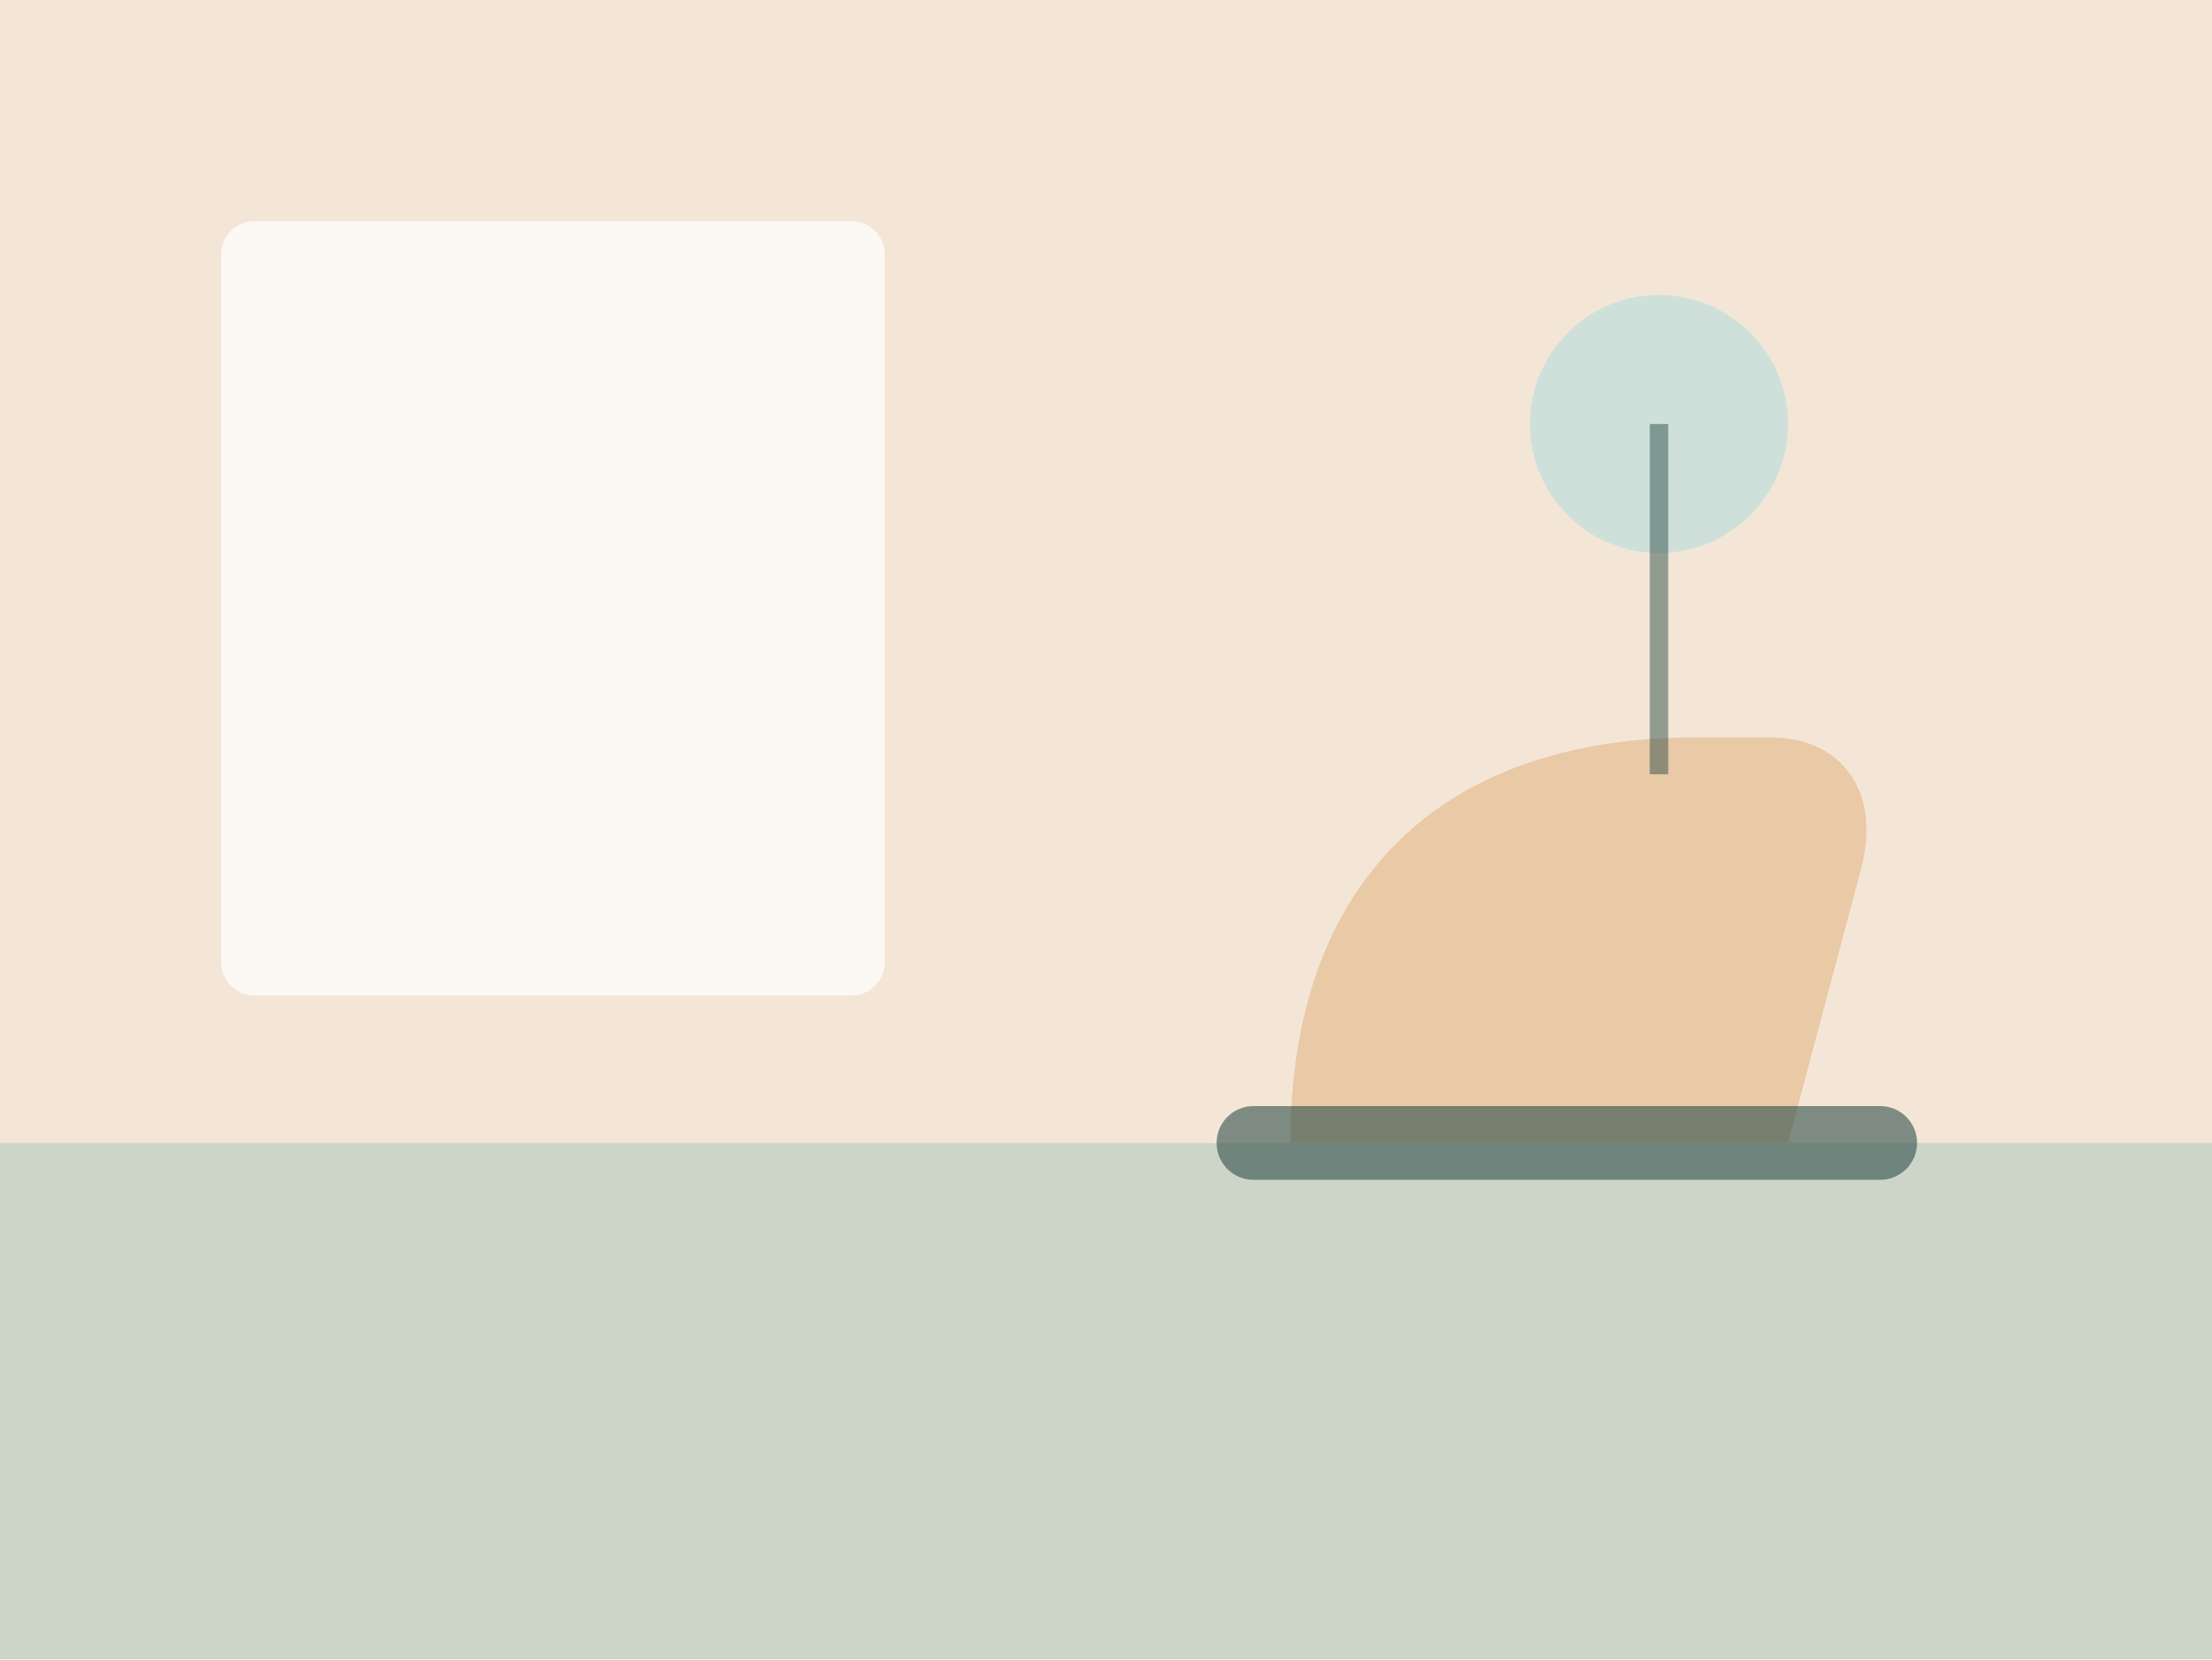
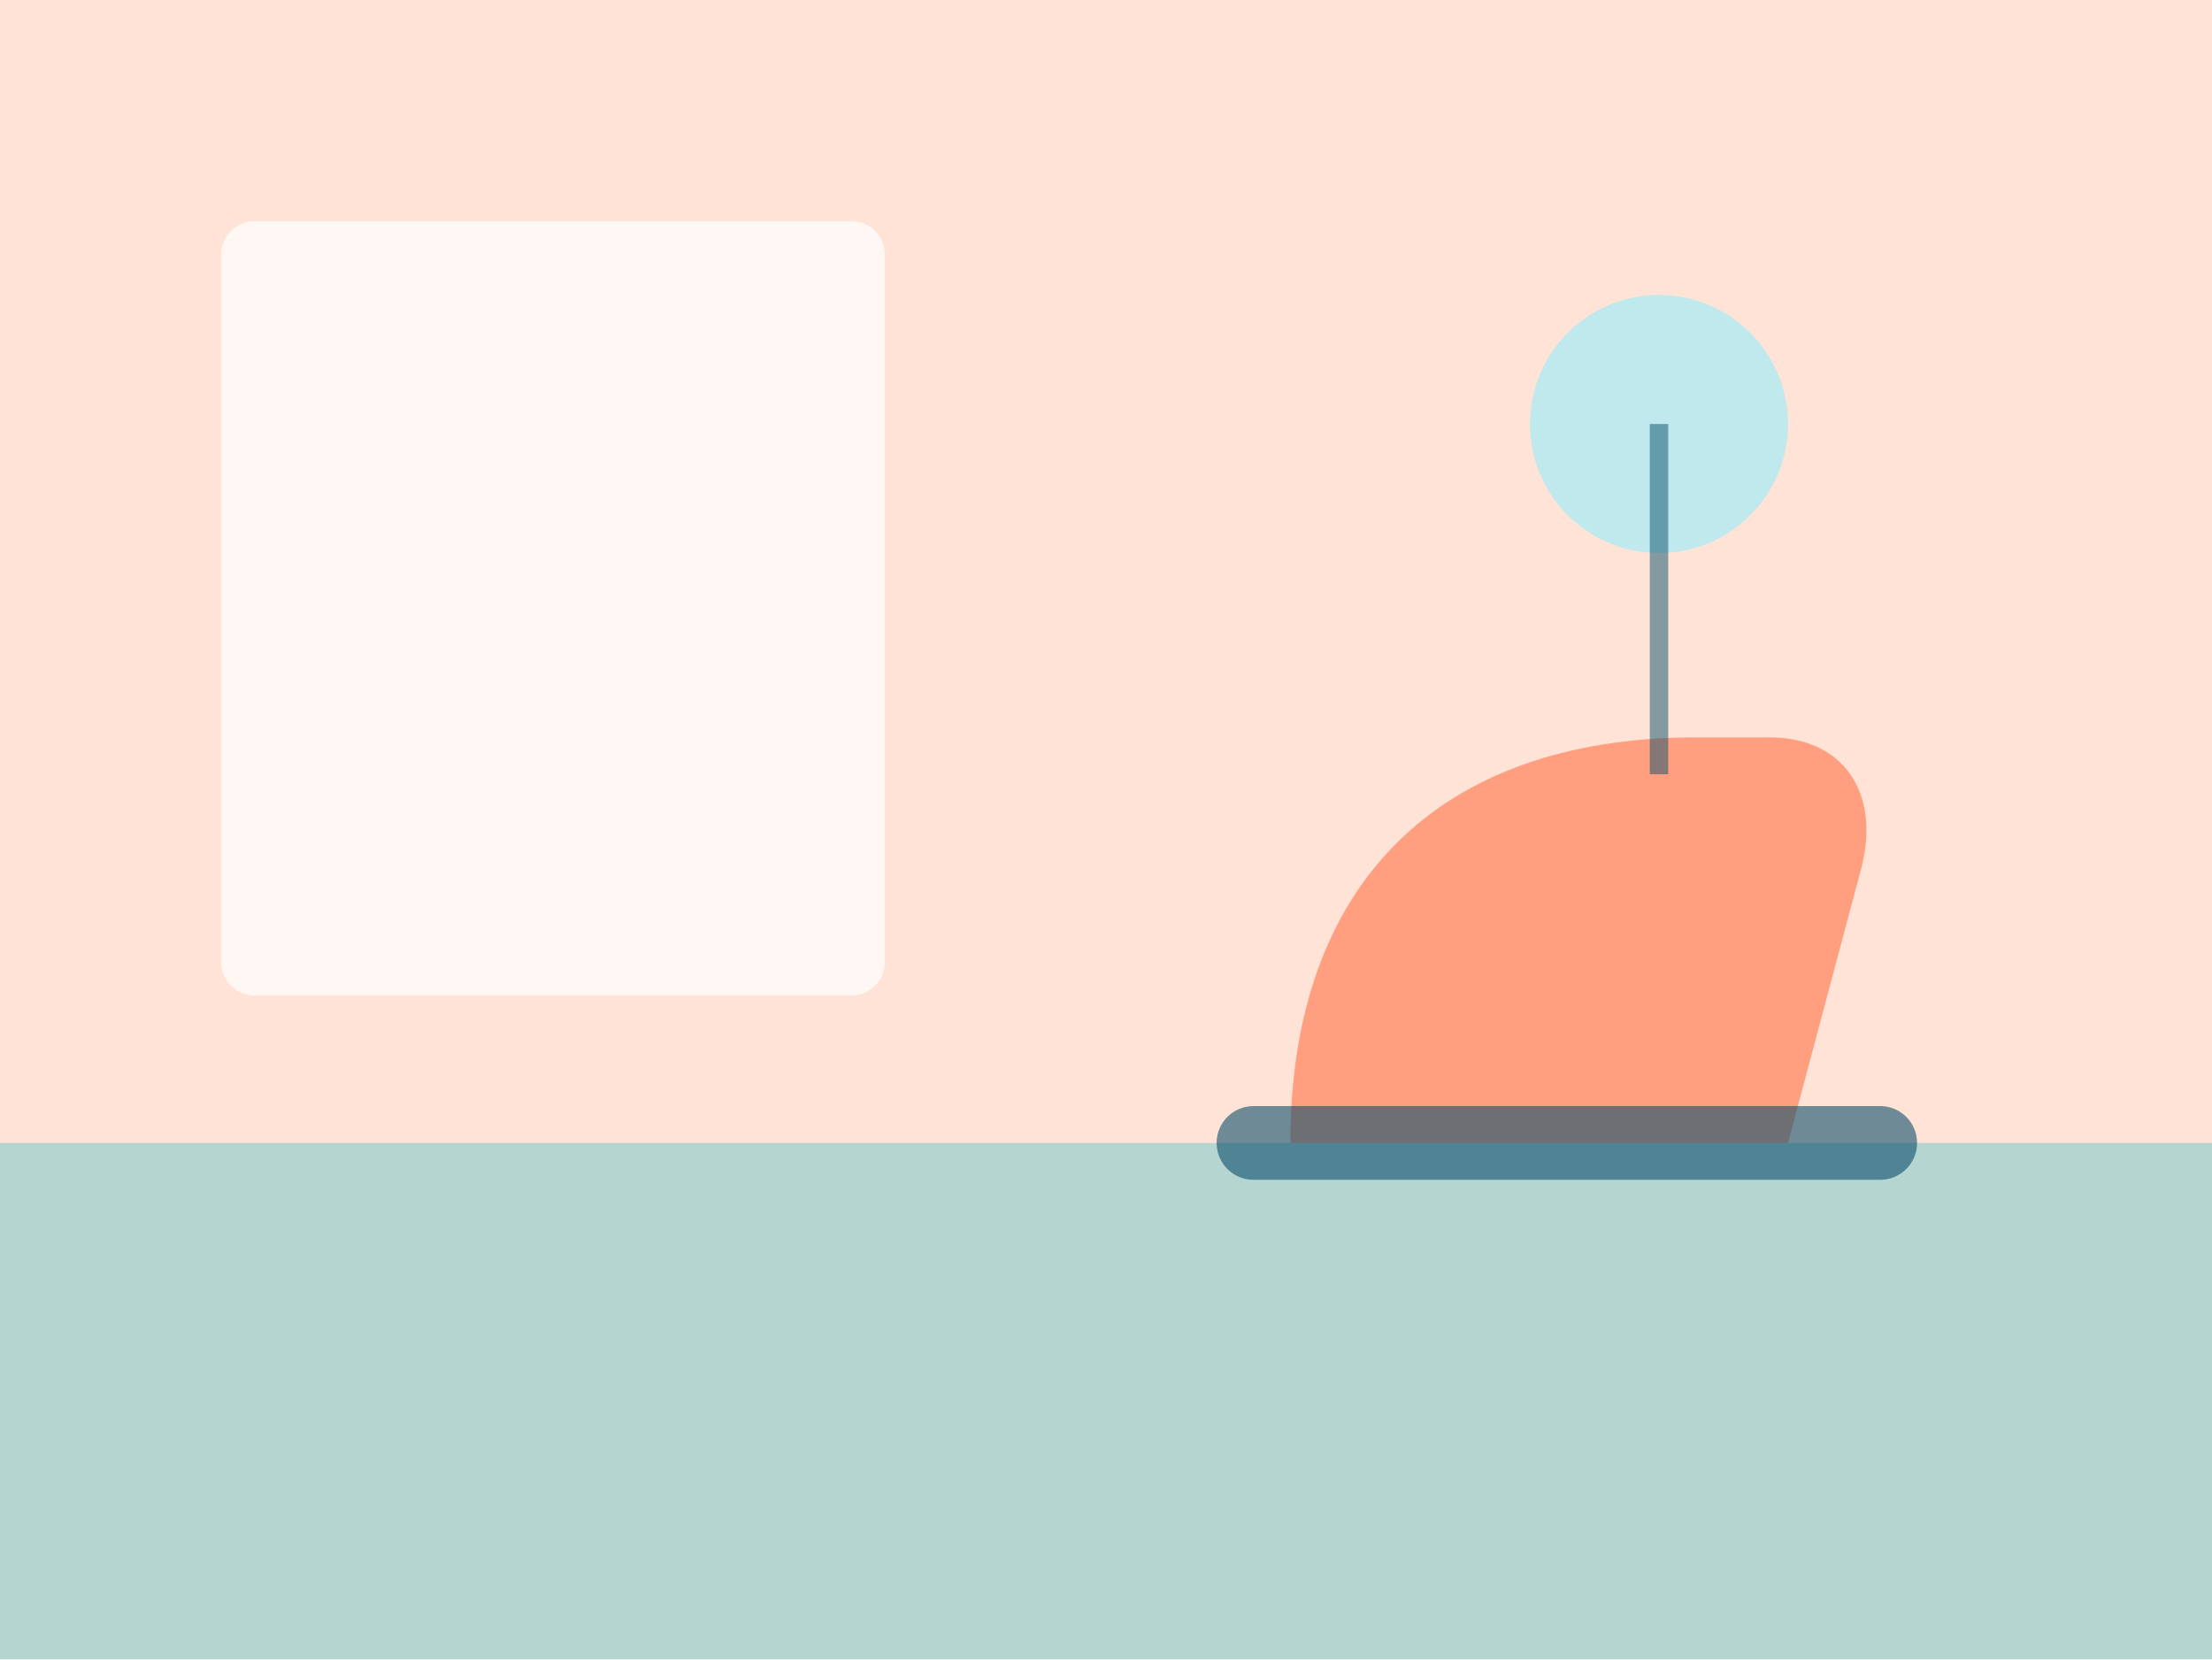
<svg xmlns="http://www.w3.org/2000/svg" viewBox="0 0 1200 900" preserveAspectRatio="xMidYMid slice">
-   <rect width="1200" height="900" fill="#f4e6d6" />
-   <rect y="620" width="1200" height="280" fill="#9cc2b8" opacity=".45" />
+   <rect width="1200" height="900" fill="#ffe3d6" />
+   <rect y="620" width="1200" height="280" fill="#5cc4cc" opacity=".45" />
  <rect x="120" y="120" width="360" height="420" rx="18" fill="#fff" opacity=".7" />
-   <path d="M700 620c0-140 80-220 220-220h40c40 0 60 30 50 70l-40 150Z" fill="#e9c9a6" />
-   <rect x="660" y="600" width="380" height="40" rx="20" fill="#2f4f4a" opacity=".6" />
-   <circle cx="900" cy="230" r="70" fill="#cfe0da" />
-   <rect x="895" y="230" width="10" height="190" fill="#2f4f4a" opacity=".5" />
-   <path d="M900 200a40 40 0 0 1 0 0" stroke="#2f4f4a" />
+   <path d="M700 620c0-140 80-220 220-220h40c40 0 60 30 50 70l-40 150Z" fill="#ff9f80" />
+   <rect x="660" y="600" width="380" height="40" rx="20" fill="#0b4f6b" opacity=".6" />
+   <circle cx="900" cy="230" r="70" fill="#bfe9ec" />
+   <rect x="895" y="230" width="10" height="190" fill="#0b4f6b" opacity=".5" />
+   <path d="M900 200a40 40 0 0 1 0 0" stroke="#0b4f6b" />
</svg>
